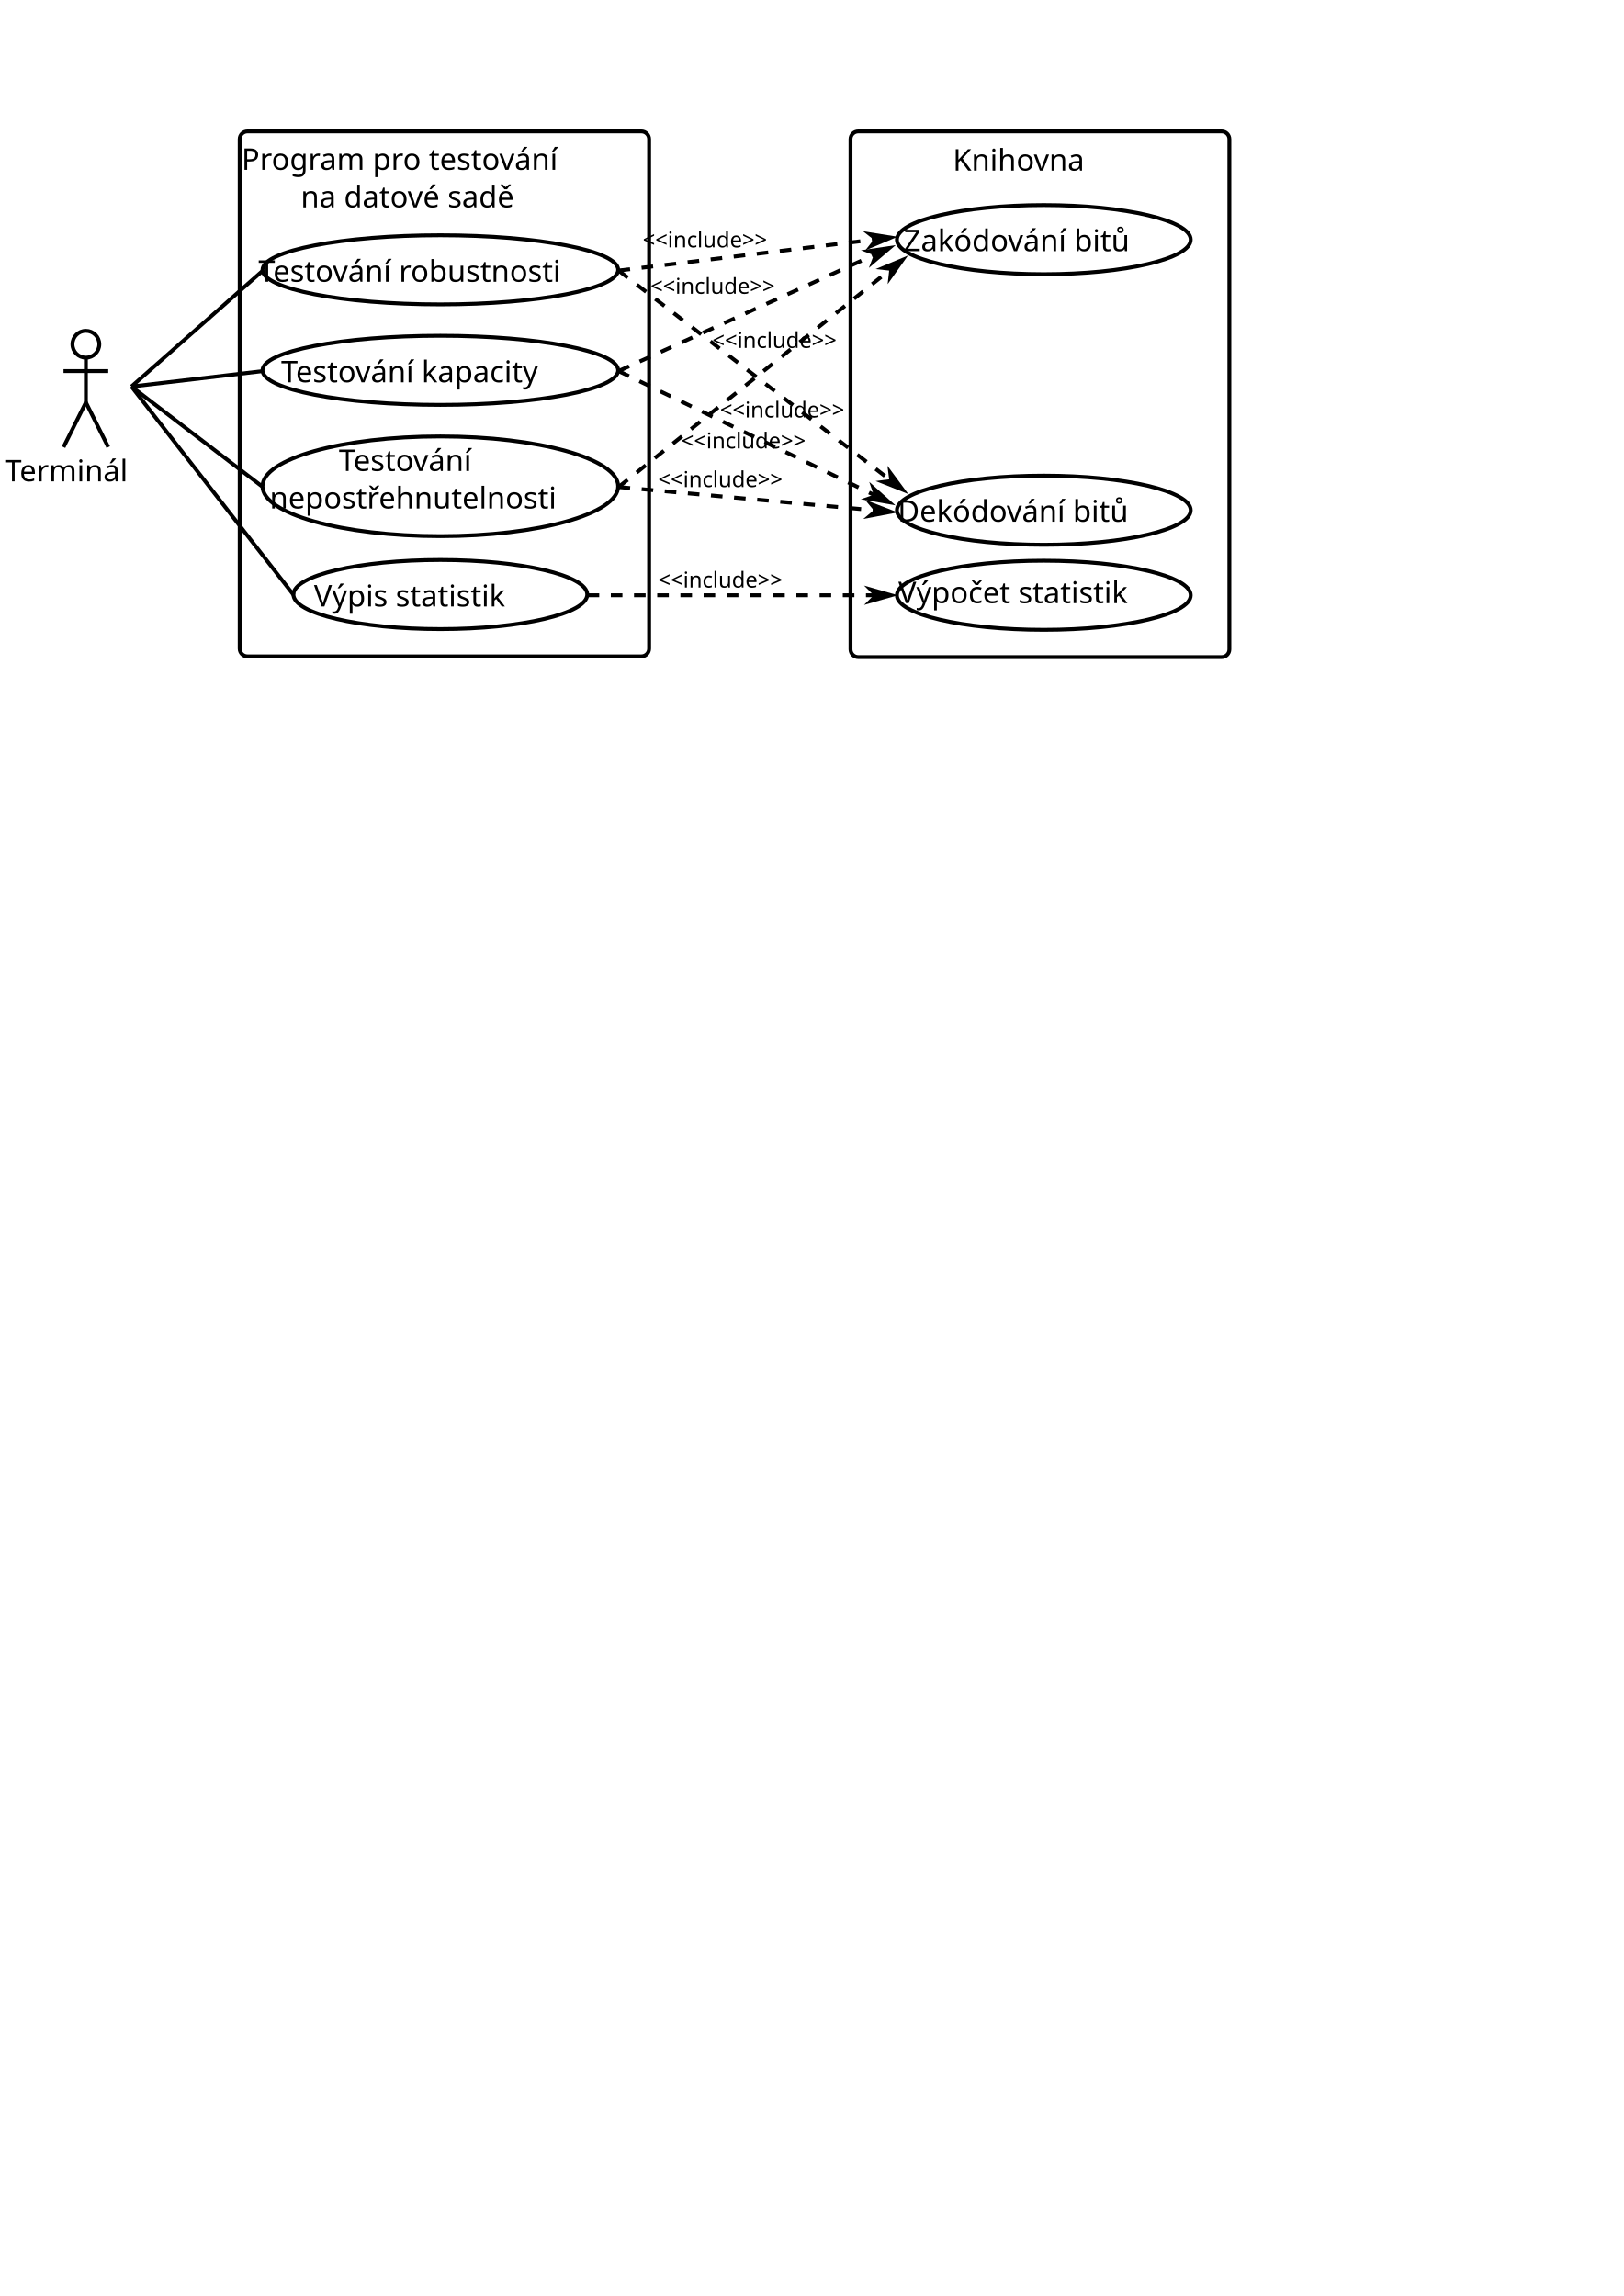
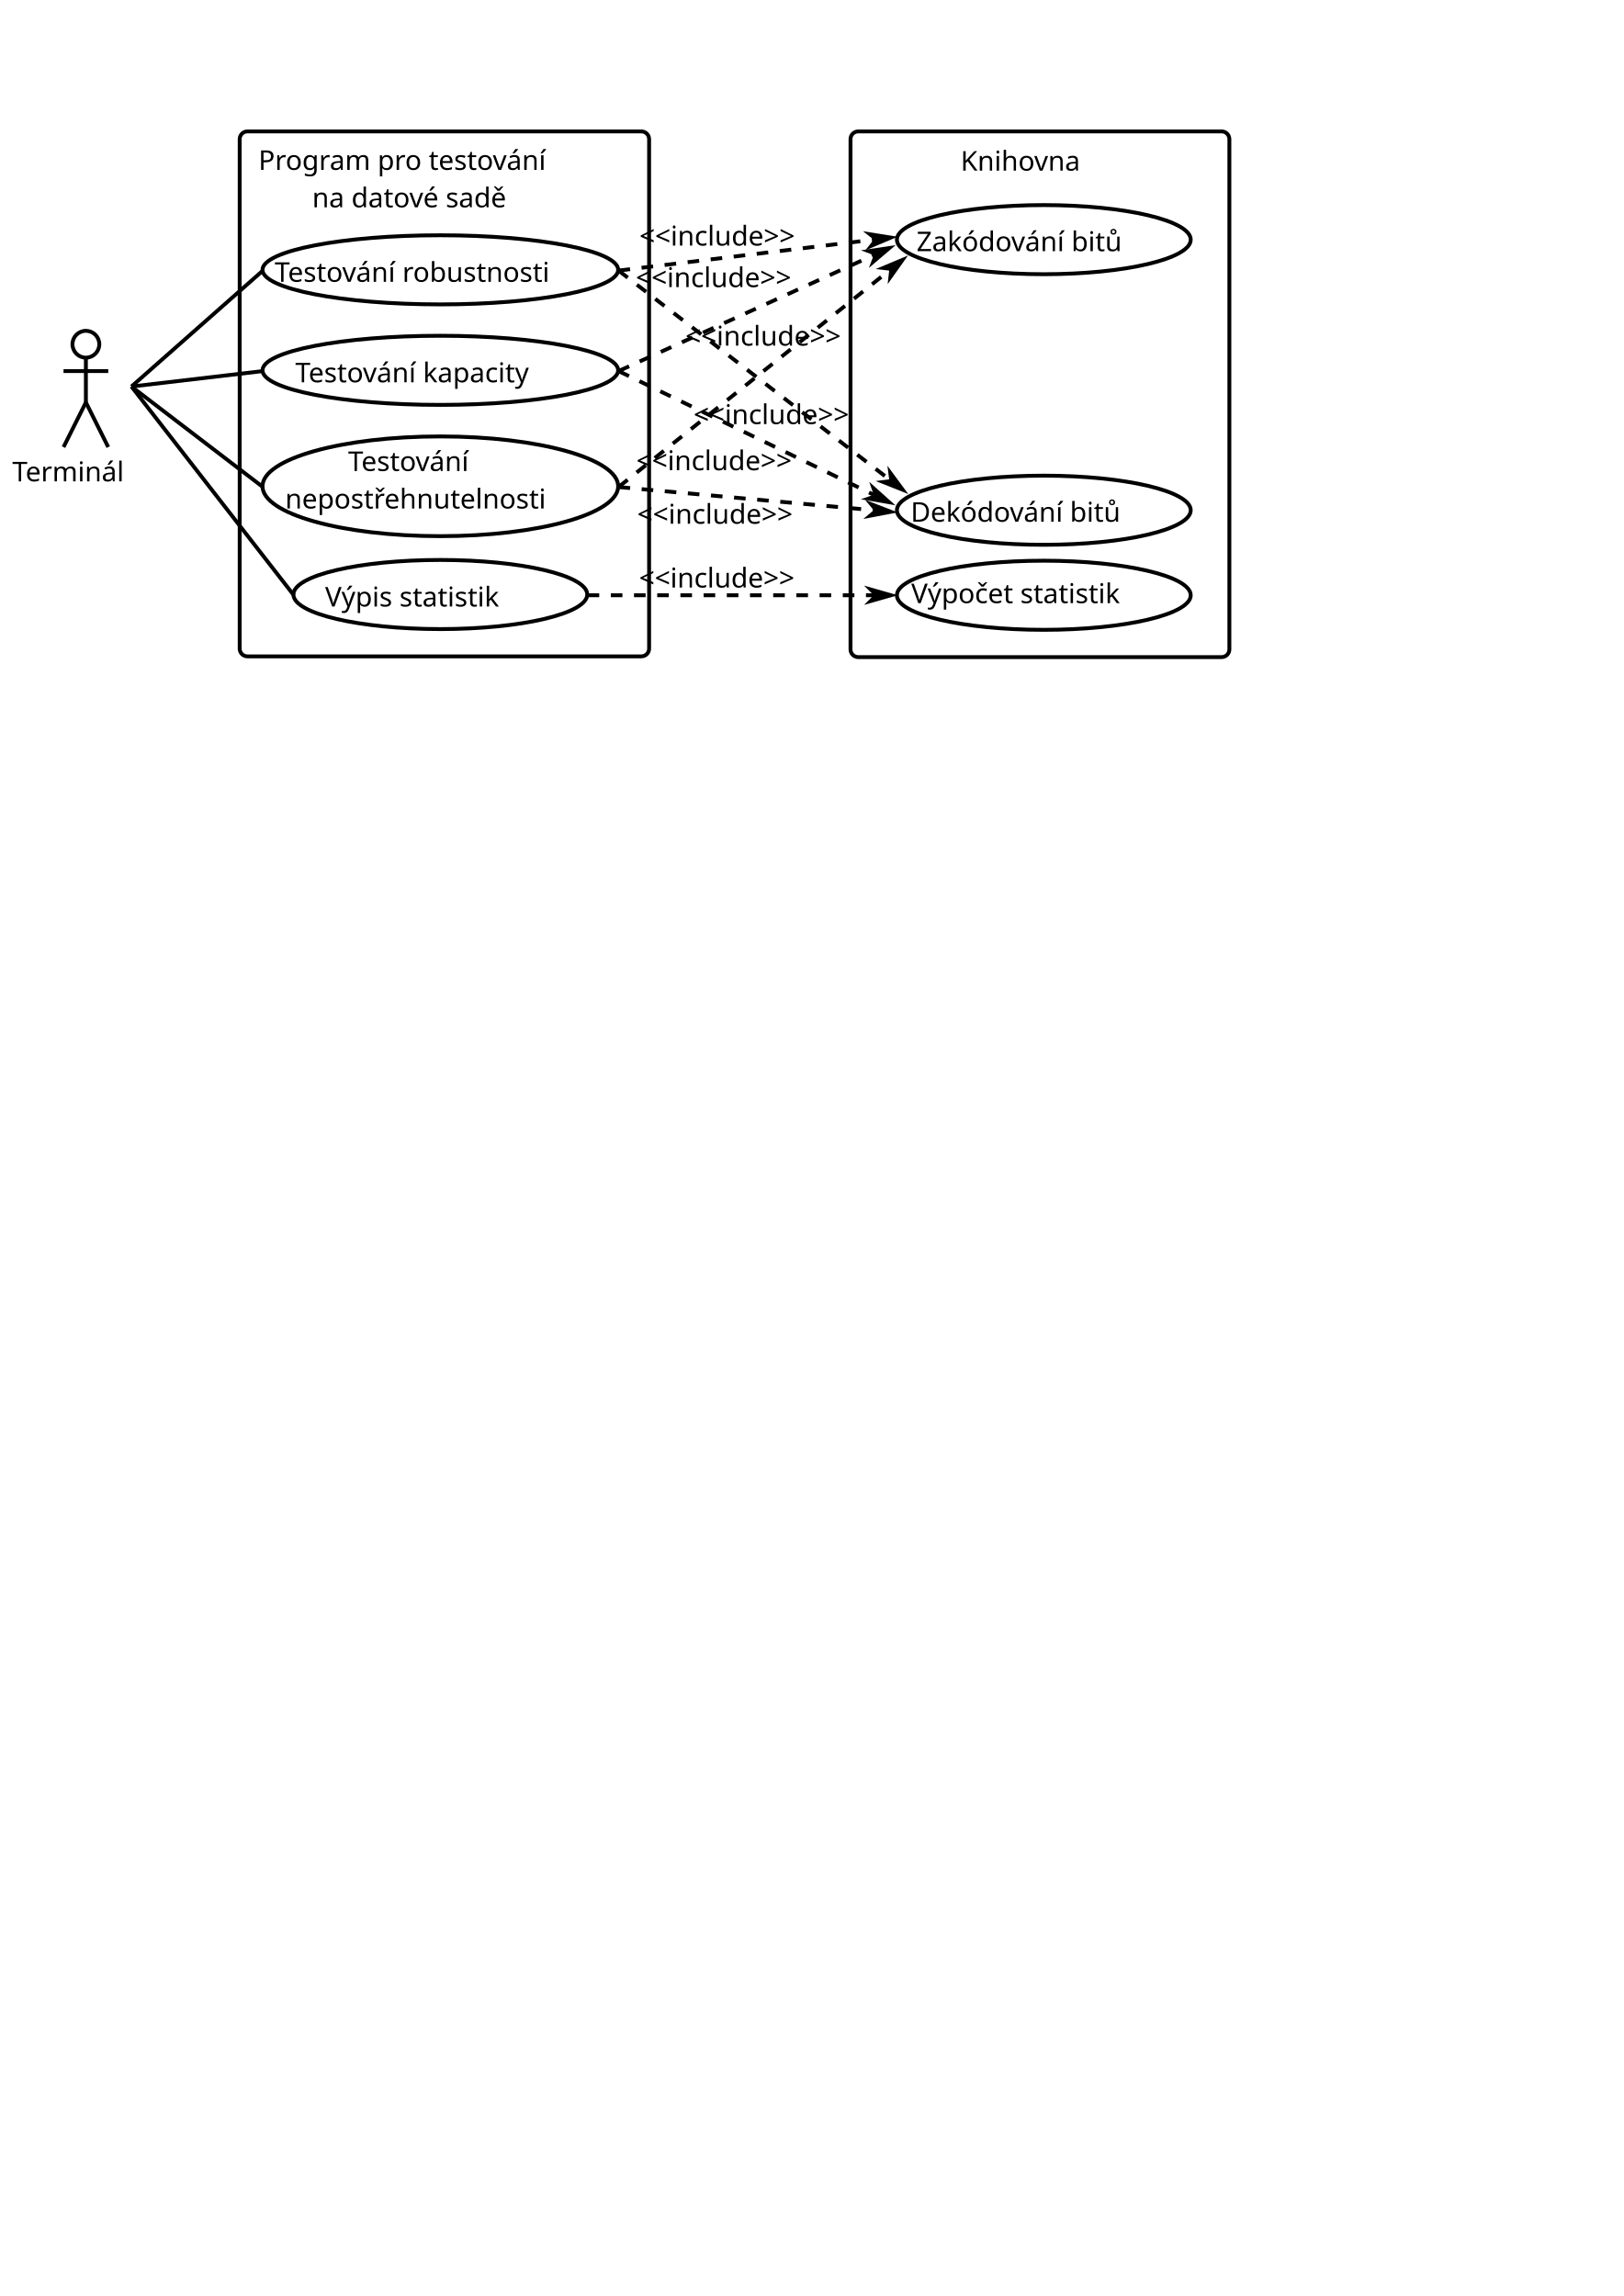
<svg xmlns="http://www.w3.org/2000/svg" width="210mm" height="297mm" viewBox="0 0 210 297" version="1.1" id="svg5">
  <defs id="defs2">
    <marker style="overflow:visible" id="marker34116" refX="0" refY="0" orient="auto-start-reverse" markerWidth="8.75" markerHeight="5" viewBox="0 0 8.75 5" preserveAspectRatio="xMidYMid">
      <path style="fill:context-stroke;fill-rule:evenodd;stroke:none" d="M 0,0 5,-5 -12.5,0 5,5 Z" id="path34114" transform="scale(-0.5)" />
    </marker>
    <symbol id="ToiletsMen">
      <g style="stroke:none" id="g566">
        <circle cx="36" cy="9" r="5" id="circle562" />
        <path d="m 24,22 v 15.5 a 2.25,2.25 0 0 0 4.5,0 V 23 h 1 v 39.5 a 3,3 0 0 0 6,0 V 40 h 1 v 22.5 a 3,3 0 0 0 6,0 V 23 h 1 v 14.5 a 2.25,2.25 0 0 0 4.5,0 V 22 A 7,7 0 0 0 41,15 H 31 a 7,7 0 0 0 -7,7 z" id="path564" />
      </g>
    </symbol>
    <symbol id="Cashier">
      <g style="fill:none;stroke-width:6" id="g320">
        <circle cx="36" cy="36" r="24" id="circle316" />
        <path d="m 45,30 c 0,-4 -4,-6 -9,-6 -5,0 -9,2 -9,6 0,4 4,5.5 9,6 5,0.5 10,1 10,6 0,5 -5,6 -10,6 -5,0 -9,-3 -9,-7 m 9,-24 v 38" id="path318" />
      </g>
    </symbol>
  </defs>
  <g id="layer1">
    <g id="g7744" transform="translate(97,17.52917)">
-       <text xml:space="preserve" style="font-size:3.881px;font-family:sans-serif;-inkscape-font-specification:sans-serif;text-align:center;text-orientation:upright;text-anchor:middle;fill:#000000;fill-opacity:1;stroke:none;stroke-width:0.8;stroke-miterlimit:1.5;stroke-opacity:1" x="38.026" y="14.961" id="text7742">
-         <tspan id="tspan7740" style="fill:#000000;fill-opacity:1;stroke:none;stroke-width:0.8" x="38.026" y="14.961">Zakódování bitů</tspan>
+       <text xml:space="preserve" style="font-size:3.528px;font-family:sans-serif;-inkscape-font-specification:sans-serif;text-align:center;text-orientation:upright;text-anchor:middle;fill:#000000;fill-opacity:1;stroke:none;stroke-width:0.8;stroke-miterlimit:1.5;stroke-opacity:1" x="38.026" y="14.961" id="text7742">
+         <tspan id="tspan7740" style="fill:#000000;fill-opacity:1;stroke:none;stroke-width:0.8;font-size:3.528px" x="38.026" y="14.961">Zakódování bitů</tspan>
      </text>
      <ellipse style="fill:none;fill-opacity:1;stroke:#000000;stroke-width:0.5;stroke-miterlimit:1.5;stroke-dasharray:none;stroke-opacity:1" id="ellipse11534" cx="38" cy="68.471" rx="19" ry="4.471" transform="translate(0,-55)" />
    </g>
    <g id="g7752" transform="translate(96,52.52917)">
-       <text xml:space="preserve" style="font-size:3.881px;font-family:sans-serif;-inkscape-font-specification:sans-serif;text-align:center;text-orientation:upright;text-anchor:middle;fill:#000000;fill-opacity:1;stroke:none;stroke-width:0.8;stroke-miterlimit:1.5;stroke-opacity:1" x="38.555" y="14.961" id="text7750">
-         <tspan id="tspan7748" style="fill:#000000;fill-opacity:1;stroke:none;stroke-width:0.8" x="38.555" y="14.961">Dekódování bitů</tspan>
+       <text xml:space="preserve" style="font-size:3.528px;font-family:sans-serif;-inkscape-font-specification:sans-serif;text-align:center;text-orientation:upright;text-anchor:middle;fill:#000000;fill-opacity:1;stroke:none;stroke-width:0.8;stroke-miterlimit:1.5;stroke-opacity:1" x="38.555" y="14.961" id="text7750">
+         <tspan id="tspan7748" style="fill:#000000;fill-opacity:1;stroke:none;stroke-width:0.8;font-size:3.528px" x="38.555" y="14.961">Dekódování bitů</tspan>
      </text>
      <ellipse style="fill:none;fill-opacity:1;stroke:#000000;stroke-width:0.5;stroke-miterlimit:1.5;stroke-dasharray:none;stroke-opacity:1" id="ellipse11536" cx="39" cy="79.471" rx="19" ry="4.471" transform="translate(0,-66)" />
    </g>
    <g id="g17589" transform="matrix(0.5784885,0,0,0.5784885,-43.84885,28.90988)" style="stroke-width:0.864;stroke-dasharray:none">
      <circle style="fill:none;fill-opacity:1;stroke:#000000;stroke-width:0.864;stroke-miterlimit:1.5;stroke-dasharray:none;stroke-opacity:1" id="path13823" cx="95" cy="27" r="3" />
      <path style="fill:none;fill-opacity:1;stroke:#000000;stroke-width:0.864;stroke-miterlimit:1.5;stroke-dasharray:none;stroke-opacity:1" d="m 95,30 v 10" id="path13888" />
      <path style="fill:none;fill-opacity:1;stroke:#000000;stroke-width:0.864;stroke-miterlimit:1.5;stroke-dasharray:none;stroke-opacity:1" d="M 95,40 90,50" id="path13890" />
      <path style="fill:none;fill-opacity:1;stroke:#000000;stroke-width:0.864;stroke-miterlimit:1.5;stroke-dasharray:none;stroke-opacity:1" d="M 95,40 100,50" id="path13892" />
      <path style="fill:none;fill-opacity:1;stroke:#000000;stroke-width:0.864;stroke-miterlimit:1.5;stroke-dasharray:none;stroke-opacity:1" d="M 90,33 H 100" id="path14620" />
    </g>
    <path style="fill:none;fill-opacity:1;stroke:#000000;stroke-width:0.5;stroke-miterlimit:1.5;stroke-dasharray:none;stroke-opacity:1" d="M 17,50 34,35" id="path28242" />
    <path style="fill:none;fill-opacity:1;stroke:#000000;stroke-width:0.5;stroke-miterlimit:1.5;stroke-dasharray:none;stroke-opacity:1" d="M 17,50 34,48" id="path28970" />
    <path style="fill:none;fill-opacity:1;stroke:#000000;stroke-width:0.5;stroke-miterlimit:1.5;stroke-dasharray:none;stroke-opacity:1" d="M 17,50 34,63" id="path28972" />
    <path style="fill:none;fill-opacity:1;stroke:#000000;stroke-width:0.5;stroke-miterlimit:1.5;stroke-dasharray:none;stroke-opacity:1" d="M 17,50 38,77" id="path28974" />
    <rect style="fill:none;fill-opacity:1;stroke:#000000;stroke-width:0.5;stroke-miterlimit:1.5;stroke-dasharray:none;stroke-opacity:1" id="rect29702" width="49" height="68" x="110" y="17" ry="1" />
-     <text xml:space="preserve" style="font-size:3.881px;font-family:sans-serif;-inkscape-font-specification:sans-serif;text-align:center;text-orientation:upright;text-anchor:middle;fill:none;fill-opacity:1;stroke:#000000;stroke-width:0.5;stroke-miterlimit:1.5;stroke-dasharray:none;stroke-opacity:1" x="134.268" y="22.069" id="text29706">
-       <tspan id="tspan29704" style="fill:#000000;fill-opacity:1;stroke:none;stroke-width:0.5" x="134.268" y="22.069">Knihovna</tspan>
+     <text xml:space="preserve" style="font-size:3.528px;font-family:sans-serif;-inkscape-font-specification:sans-serif;text-align:center;text-orientation:upright;text-anchor:middle;fill:none;fill-opacity:1;stroke:#000000;stroke-width:0.5;stroke-miterlimit:1.5;stroke-dasharray:none;stroke-opacity:1" x="134.268" y="22.069" id="text29706">
+       <tspan id="tspan29704" style="fill:#000000;fill-opacity:1;stroke:none;stroke-width:0.5;font-size:3.528px" x="134.268" y="22.069">Knihovna</tspan>
    </text>
    <path style="fill:none;fill-opacity:1;stroke:#000000;stroke-width:0.5;stroke-miterlimit:1.5;stroke-dasharray:1.5, 1.5;stroke-dashoffset:0;stroke-opacity:1;marker-end:url(#marker34116)" d="M 80,35 113,31" id="path31941" />
    <path style="fill:none;fill-opacity:1;stroke:#000000;stroke-width:0.5;stroke-miterlimit:1.5;stroke-dasharray:1.5, 1.5;stroke-dashoffset:0;stroke-opacity:1;marker-end:url(#marker34116)" d="M 80,48 113,33" id="path34902" />
    <g id="g34975" transform="translate(96,63.05833)">
-       <text xml:space="preserve" style="font-size:3.881px;font-family:sans-serif;-inkscape-font-specification:sans-serif;text-align:center;text-orientation:upright;text-anchor:middle;fill:#000000;fill-opacity:1;stroke:none;stroke-width:0.8;stroke-miterlimit:1.5;stroke-opacity:1" x="38.555" y="14.961" id="text34971">
-         <tspan id="tspan34969" style="fill:#000000;fill-opacity:1;stroke:none;stroke-width:0.8" x="38.555" y="14.961">Výpočet statistik</tspan>
+       <text xml:space="preserve" style="font-size:3.528px;font-family:sans-serif;-inkscape-font-specification:sans-serif;text-align:center;text-orientation:upright;text-anchor:middle;fill:#000000;fill-opacity:1;stroke:none;stroke-width:0.8;stroke-miterlimit:1.5;stroke-opacity:1" x="38.555" y="14.961" id="text34971">
+         <tspan id="tspan34969" style="fill:#000000;fill-opacity:1;stroke:none;stroke-width:0.8;font-size:3.528px" x="38.555" y="14.961">Výpočet statistik</tspan>
      </text>
      <ellipse style="fill:none;fill-opacity:1;stroke:#000000;stroke-width:0.5;stroke-miterlimit:1.5;stroke-dasharray:none;stroke-opacity:1" id="ellipse34973" cx="106" cy="35.471" rx="19" ry="4.471" transform="translate(-67,-21.52917)" />
    </g>
    <path style="fill:none;fill-opacity:1;stroke:#000000;stroke-width:0.5;stroke-miterlimit:1.5;stroke-dasharray:1.5, 1.5;stroke-dashoffset:0;stroke-opacity:1;marker-end:url(#marker34116)" d="M 80,63 115,35" id="path35843" />
    <path style="fill:none;fill-opacity:1;stroke:#000000;stroke-width:0.5;stroke-miterlimit:1.5;stroke-dasharray:1.5, 1.5;stroke-dashoffset:0;stroke-opacity:1;marker-end:url(#marker34116)" d="m 76,77 37,0" id="path35851" />
-     <text xml:space="preserve" style="font-size:2.822px;font-family:sans-serif;-inkscape-font-specification:sans-serif;text-align:center;text-orientation:upright;text-anchor:middle;fill:none;fill-opacity:1;stroke:#000000;stroke-width:0;stroke-miterlimit:1.5;stroke-dasharray:1.5, 1.5;stroke-dashoffset:0;stroke-opacity:1" x="93" y="32" id="text36735">
-       <tspan id="tspan36733" style="font-size:2.822px;fill:#000000;fill-opacity:1;stroke:none;stroke-width:0" x="93" y="32">&lt;&lt;include&gt;&gt;</tspan>
+     <text xml:space="preserve" style="font-size:3.528px;font-family:sans-serif;-inkscape-font-specification:sans-serif;text-align:center;text-orientation:upright;text-anchor:middle;fill:none;fill-opacity:1;stroke:#000000;stroke-width:0;stroke-miterlimit:1.5;stroke-dasharray:1.5, 1.5;stroke-dashoffset:0;stroke-opacity:1" x="95.041" y="31.767" id="text36735">
+       <tspan id="tspan36733" style="font-size:3.528px;fill:#000000;fill-opacity:1;stroke:none;stroke-width:0" x="95.041" y="31.767">&lt;&lt;include&gt;&gt;</tspan>
    </text>
-     <text xml:space="preserve" style="font-size:2.822px;font-family:sans-serif;-inkscape-font-specification:sans-serif;text-align:center;text-orientation:upright;text-anchor:middle;fill:none;fill-opacity:1;stroke:#000000;stroke-width:0;stroke-miterlimit:1.5;stroke-dasharray:1.5, 1.5;stroke-dashoffset:0;stroke-opacity:1" x="94" y="38" id="text36739">
-       <tspan id="tspan36737" style="font-size:2.822px;fill:#000000;fill-opacity:1;stroke:none;stroke-width:0" x="94" y="38">&lt;&lt;include&gt;&gt;</tspan>
+     <text xml:space="preserve" style="font-size:3.528px;font-family:sans-serif;-inkscape-font-specification:sans-serif;text-align:center;text-orientation:upright;text-anchor:middle;fill:none;fill-opacity:1;stroke:#000000;stroke-width:0;stroke-miterlimit:1.5;stroke-dasharray:1.5, 1.5;stroke-dashoffset:0;stroke-opacity:1" x="94.575" y="37.144" id="text36739">
+       <tspan id="tspan36737" style="font-size:3.528px;fill:#000000;fill-opacity:1;stroke:none;stroke-width:0" x="94.575" y="37.144">&lt;&lt;include&gt;&gt;</tspan>
    </text>
-     <text xml:space="preserve" style="font-size:2.822px;font-family:sans-serif;-inkscape-font-specification:sans-serif;text-align:center;text-orientation:upright;text-anchor:middle;fill:none;fill-opacity:1;stroke:#000000;stroke-width:0;stroke-miterlimit:1.5;stroke-dasharray:1.5, 1.5;stroke-dashoffset:0;stroke-opacity:1" x="95" y="63" id="text36743">
-       <tspan id="tspan36741" style="font-size:2.822px;fill:#000000;fill-opacity:1;stroke:none;stroke-width:0" x="95" y="63">&lt;&lt;include&gt;&gt;</tspan>
+     <text xml:space="preserve" style="font-size:3.528px;font-family:sans-serif;-inkscape-font-specification:sans-serif;text-align:center;text-orientation:upright;text-anchor:middle;fill:none;fill-opacity:1;stroke:#000000;stroke-width:0;stroke-miterlimit:1.5;stroke-dasharray:1.5, 1.5;stroke-dashoffset:0;stroke-opacity:1" x="94.76" y="67.747" id="text36743">
+       <tspan id="tspan36741" style="font-size:3.528px;fill:#000000;fill-opacity:1;stroke:none;stroke-width:0" x="94.76" y="67.747">&lt;&lt;include&gt;&gt;</tspan>
    </text>
-     <text xml:space="preserve" style="font-size:2.822px;font-family:sans-serif;-inkscape-font-specification:sans-serif;text-align:center;text-orientation:upright;text-anchor:middle;fill:none;fill-opacity:1;stroke:#000000;stroke-width:0;stroke-miterlimit:1.5;stroke-dasharray:1.5, 1.5;stroke-dashoffset:0;stroke-opacity:1" x="95" y="76" id="text36747">
-       <tspan id="tspan36745" style="font-size:2.822px;fill:#000000;fill-opacity:1;stroke:none;stroke-width:0" x="95" y="76">&lt;&lt;include&gt;&gt;</tspan>
+     <text xml:space="preserve" style="font-size:3.528px;font-family:sans-serif;-inkscape-font-specification:sans-serif;text-align:center;text-orientation:upright;text-anchor:middle;fill:none;fill-opacity:1;stroke:#000000;stroke-width:0;stroke-miterlimit:1.5;stroke-dasharray:1.5, 1.5;stroke-dashoffset:0;stroke-opacity:1" x="95" y="76" id="text36747">
+       <tspan id="tspan36745" style="fill:#000000;fill-opacity:1;stroke:none;stroke-width:0;font-size:3.528px" x="95" y="76">&lt;&lt;include&gt;&gt;</tspan>
    </text>
-     <text xml:space="preserve" style="font-size:3.881px;font-family:sans-serif;-inkscape-font-specification:sans-serif;text-align:center;text-orientation:upright;text-anchor:middle;fill:#000000;fill-opacity:1;stroke:none;stroke-width:0;stroke-miterlimit:1.5;stroke-dasharray:1.5, 1.5;stroke-dashoffset:0;stroke-opacity:1" x="11.108" y="62.265" id="text36824">
-       <tspan id="tspan36822" style="font-size:3.881px;stroke-width:0" x="11.108" y="62.265">Terminál</tspan>
+     <text xml:space="preserve" style="font-size:3.528px;font-family:sans-serif;-inkscape-font-specification:sans-serif;text-align:center;text-orientation:upright;text-anchor:middle;fill:#000000;fill-opacity:1;stroke:none;stroke-width:0;stroke-miterlimit:1.5;stroke-dasharray:1.5, 1.5;stroke-dashoffset:0;stroke-opacity:1" x="11.108" y="62.265" id="text36824">
+       <tspan id="tspan36822" style="stroke-width:0;font-size:3.528px" x="11.108" y="62.265">Terminál</tspan>
    </text>
    <rect style="fill:none;fill-opacity:1;stroke:#000000;stroke-width:0.5;stroke-miterlimit:1.5;stroke-dasharray:none;stroke-opacity:1" id="rect42659" width="52.952" height="67.904" x="31" y="17" ry="1" />
-     <text xml:space="preserve" style="font-size:3.881px;font-family:sans-serif;-inkscape-font-specification:sans-serif;text-align:center;text-orientation:upright;text-anchor:middle;fill:none;fill-opacity:1;stroke:#000000;stroke-width:0.5;stroke-miterlimit:1.5;stroke-dasharray:none;stroke-opacity:1" x="55.22" y="21.973" id="text42663">
-       <tspan id="tspan42661" style="fill:#000000;fill-opacity:1;stroke:none;stroke-width:0.5" x="55.22" y="21.973">Program pro testování</tspan>
-       <tspan style="fill:#000000;fill-opacity:1;stroke:none;stroke-width:0.5" x="55.22" y="26.823" id="tspan42665">na datové sadě</tspan>
+     <text xml:space="preserve" style="font-size:3.528px;font-family:sans-serif;-inkscape-font-specification:sans-serif;text-align:center;text-orientation:upright;text-anchor:middle;fill:none;fill-opacity:1;stroke:#000000;stroke-width:0.5;stroke-miterlimit:1.5;stroke-dasharray:none;stroke-opacity:1" x="55.22" y="21.973" id="text42663">
+       <tspan id="tspan42661" style="fill:#000000;fill-opacity:1;stroke:none;stroke-width:0.5;font-size:3.528px" x="55.22" y="21.973">Program pro testování</tspan>
+       <tspan style="fill:#000000;fill-opacity:1;stroke:none;stroke-width:0.5;font-size:3.528px" x="55.22" y="26.823" id="tspan42665">na datové sadě</tspan>
    </text>
    <g id="g42771" transform="translate(17.95168,20.96218)">
-       <text xml:space="preserve" style="font-size:3.881px;font-family:sans-serif;-inkscape-font-specification:sans-serif;text-align:center;text-orientation:upright;text-anchor:middle;fill:#000000;fill-opacity:1;stroke:none;stroke-width:0.8;stroke-miterlimit:1.5;stroke-opacity:1" x="38.555" y="15.49" id="text42767">
-         <tspan id="tspan42765" style="fill:#000000;fill-opacity:1;stroke:none;stroke-width:0.8" x="38.555" y="15.49">Testování robustnosti</tspan>
+       <text xml:space="preserve" style="font-size:3.528px;font-family:sans-serif;-inkscape-font-specification:sans-serif;text-align:center;text-orientation:upright;text-anchor:middle;fill:#000000;fill-opacity:1;stroke:none;stroke-width:0.8;stroke-miterlimit:1.5;stroke-opacity:1" x="38.555" y="15.49" id="text42767">
+         <tspan id="tspan42765" style="fill:#000000;fill-opacity:1;stroke:none;stroke-width:0.8;font-size:3.528px" x="38.555" y="15.49">Testování robustnosti</tspan>
      </text>
      <ellipse style="fill:none;fill-opacity:1;stroke:#000000;stroke-width:0.5;stroke-miterlimit:1.5;stroke-dasharray:none;stroke-opacity:1" id="ellipse42769" cx="106" cy="35.471" rx="23" ry="4.471" transform="translate(-67,-21.52917)" />
    </g>
    <g id="g42787" transform="translate(17.95168,33.96218)">
-       <text xml:space="preserve" style="font-size:3.881px;font-family:sans-serif;-inkscape-font-specification:sans-serif;text-align:center;text-orientation:upright;text-anchor:middle;fill:#000000;fill-opacity:1;stroke:none;stroke-width:0.8;stroke-miterlimit:1.5;stroke-opacity:1" x="38.555" y="15.49" id="text42783">
-         <tspan id="tspan42781" style="fill:#000000;fill-opacity:1;stroke:none;stroke-width:0.8" x="38.555" y="15.49">Testování kapacity</tspan>
+       <text xml:space="preserve" style="font-size:3.528px;font-family:sans-serif;-inkscape-font-specification:sans-serif;text-align:center;text-orientation:upright;text-anchor:middle;fill:#000000;fill-opacity:1;stroke:none;stroke-width:0.8;stroke-miterlimit:1.5;stroke-opacity:1" x="38.555" y="15.49" id="text42783">
+         <tspan id="tspan42781" style="fill:#000000;fill-opacity:1;stroke:none;stroke-width:0.8;font-size:3.528px" x="38.555" y="15.49">Testování kapacity</tspan>
      </text>
      <ellipse style="fill:none;fill-opacity:1;stroke:#000000;stroke-width:0.5;stroke-miterlimit:1.5;stroke-dasharray:none;stroke-opacity:1" id="ellipse42785" cx="106" cy="35.471" rx="23" ry="4.471" transform="translate(-67,-21.52917)" />
    </g>
    <g id="g49413" transform="translate(17.95168,62.96217)">
-       <text xml:space="preserve" style="font-size:3.881px;font-family:sans-serif;-inkscape-font-specification:sans-serif;text-align:center;text-orientation:upright;text-anchor:middle;fill:#000000;fill-opacity:1;stroke:none;stroke-width:0.8;stroke-miterlimit:1.5;stroke-opacity:1" x="38.555" y="15.49" id="text49409">
-         <tspan id="tspan49407" style="fill:#000000;fill-opacity:1;stroke:none;stroke-width:0.8" x="38.555" y="15.49">Výpis statistik</tspan>
+       <text xml:space="preserve" style="font-size:3.528px;font-family:sans-serif;-inkscape-font-specification:sans-serif;text-align:center;text-orientation:upright;text-anchor:middle;fill:#000000;fill-opacity:1;stroke:none;stroke-width:0.8;stroke-miterlimit:1.5;stroke-opacity:1" x="38.555" y="15.49" id="text49409">
+         <tspan id="tspan49407" style="fill:#000000;fill-opacity:1;stroke:none;stroke-width:0.8;font-size:3.528px" x="38.555" y="15.49">Výpis statistik</tspan>
      </text>
      <ellipse style="fill:none;fill-opacity:1;stroke:#000000;stroke-width:0.5;stroke-miterlimit:1.5;stroke-dasharray:none;stroke-opacity:1" id="ellipse49411" cx="106" cy="35.471" rx="19" ry="4.471" transform="translate(-67,-21.52917)" />
    </g>
    <g id="g49421" transform="translate(18.3963,45.43301)">
-       <text xml:space="preserve" style="font-size:3.881px;font-family:sans-serif;-inkscape-font-specification:sans-serif;text-align:center;text-orientation:upright;text-anchor:middle;fill:#000000;fill-opacity:1;stroke:none;stroke-width:0.8;stroke-miterlimit:1.5;stroke-opacity:1" x="38.555" y="15.49" id="text49417">
-         <tspan id="tspan49415" style="fill:#000000;fill-opacity:1;stroke:none;stroke-width:0.8" x="38.555" y="15.49">Testování</tspan>
-         <tspan style="fill:#000000;fill-opacity:1;stroke:none;stroke-width:0.8" x="38.555" y="20.341" id="tspan49423">nepostřehnutelnosti</tspan>
+       <text xml:space="preserve" style="font-size:3.528px;font-family:sans-serif;-inkscape-font-specification:sans-serif;text-align:center;text-orientation:upright;text-anchor:middle;fill:#000000;fill-opacity:1;stroke:none;stroke-width:0.8;stroke-miterlimit:1.5;stroke-opacity:1" x="38.555" y="15.49" id="text49417">
+         <tspan id="tspan49415" style="fill:#000000;fill-opacity:1;stroke:none;stroke-width:0.8;font-size:3.528px" x="38.555" y="15.49">Testování</tspan>
+         <tspan style="fill:#000000;fill-opacity:1;stroke:none;stroke-width:0.8;font-size:3.528px" x="38.555" y="20.341" id="tspan49423">nepostřehnutelnosti</tspan>
      </text>
      <ellipse style="fill:none;fill-opacity:1;stroke:#000000;stroke-width:0.5;stroke-miterlimit:1.5;stroke-dasharray:none;stroke-opacity:1" id="ellipse49419" cx="38.555" cy="17.471" rx="23" ry="6.451" />
    </g>
    <path style="fill:none;fill-opacity:1;stroke:#000000;stroke-width:0.5;stroke-miterlimit:1.5;stroke-dasharray:1.5, 1.5;stroke-dashoffset:0;stroke-opacity:1;marker-end:url(#marker34116)" d="m 80,35 35,27" id="path59989" />
    <path style="fill:none;fill-opacity:1;stroke:#000000;stroke-width:0.5;stroke-miterlimit:1.5;stroke-dasharray:1.5, 1.5;stroke-dashoffset:0;stroke-opacity:1;marker-end:url(#marker34116)" d="m 80,48 33,16" id="path59991" />
    <path style="fill:none;fill-opacity:1;stroke:#000000;stroke-width:0.5;stroke-miterlimit:1.5;stroke-dasharray:1.5, 1.5;stroke-dashoffset:0;stroke-opacity:1;marker-end:url(#marker34116)" d="m 80,63 33,3" id="path59993" />
-     <text xml:space="preserve" style="font-size:2.822px;font-family:sans-serif;-inkscape-font-specification:sans-serif;text-align:center;text-orientation:upright;text-anchor:middle;fill:none;fill-opacity:1;stroke:#000000;stroke-width:0;stroke-miterlimit:1.5;stroke-dasharray:1.5, 1.5;stroke-dashoffset:0;stroke-opacity:1" x="103" y="54" id="text64802">
-       <tspan id="tspan64800" style="font-size:2.822px;fill:#000000;fill-opacity:1;stroke:none;stroke-width:0" x="103" y="54">&lt;&lt;include&gt;&gt;</tspan>
+     <text xml:space="preserve" style="font-size:3.528px;font-family:sans-serif;-inkscape-font-specification:sans-serif;text-align:center;text-orientation:upright;text-anchor:middle;fill:none;fill-opacity:1;stroke:#000000;stroke-width:0;stroke-miterlimit:1.5;stroke-dasharray:1.5, 1.5;stroke-dashoffset:0;stroke-opacity:1" x="102.041" y="54.863" id="text64802">
+       <tspan id="tspan64800" style="font-size:3.528px;fill:#000000;fill-opacity:1;stroke:none;stroke-width:0" x="102.041" y="54.863">&lt;&lt;include&gt;&gt;</tspan>
    </text>
-     <text xml:space="preserve" style="font-size:2.822px;font-family:sans-serif;-inkscape-font-specification:sans-serif;text-align:center;text-orientation:upright;text-anchor:middle;fill:none;fill-opacity:1;stroke:#000000;stroke-width:0;stroke-miterlimit:1.5;stroke-dasharray:1.5, 1.5;stroke-dashoffset:0;stroke-opacity:1" x="98" y="58" id="text64806">
-       <tspan id="tspan64804" style="font-size:2.822px;fill:#000000;fill-opacity:1;stroke:none;stroke-width:0" x="98" y="58">&lt;&lt;include&gt;&gt;</tspan>
+     <text xml:space="preserve" style="font-size:3.528px;font-family:sans-serif;-inkscape-font-specification:sans-serif;text-align:center;text-orientation:upright;text-anchor:middle;fill:none;fill-opacity:1;stroke:#000000;stroke-width:0;stroke-miterlimit:1.5;stroke-dasharray:1.5, 1.5;stroke-dashoffset:0;stroke-opacity:1" x="94.644" y="60.829" id="text64806">
+       <tspan id="tspan64804" style="font-size:3.528px;fill:#000000;fill-opacity:1;stroke:none;stroke-width:0" x="94.644" y="60.829">&lt;&lt;include&gt;&gt;</tspan>
    </text>
-     <text xml:space="preserve" style="font-size:2.822px;font-family:sans-serif;-inkscape-font-specification:sans-serif;text-align:center;text-orientation:upright;text-anchor:middle;fill:none;fill-opacity:1;stroke:#000000;stroke-width:0;stroke-miterlimit:1.5;stroke-dasharray:1.5, 1.5;stroke-dashoffset:0;stroke-opacity:1" x="102" y="45" id="text64810">
-       <tspan id="tspan64808" style="font-size:2.822px;fill:#000000;fill-opacity:1;stroke:none;stroke-width:0" x="102" y="45">&lt;&lt;include&gt;&gt;</tspan>
+     <text xml:space="preserve" style="font-size:3.528px;font-family:sans-serif;-inkscape-font-specification:sans-serif;text-align:center;text-orientation:upright;text-anchor:middle;fill:none;fill-opacity:1;stroke:#000000;stroke-width:0;stroke-miterlimit:1.5;stroke-dasharray:1.5, 1.5;stroke-dashoffset:0;stroke-opacity:1" x="100.993" y="44.712" id="text64810">
+       <tspan id="tspan64808" style="font-size:3.528px;fill:#000000;fill-opacity:1;stroke:none;stroke-width:0" x="100.993" y="44.712">&lt;&lt;include&gt;&gt;</tspan>
    </text>
  </g>
</svg>
